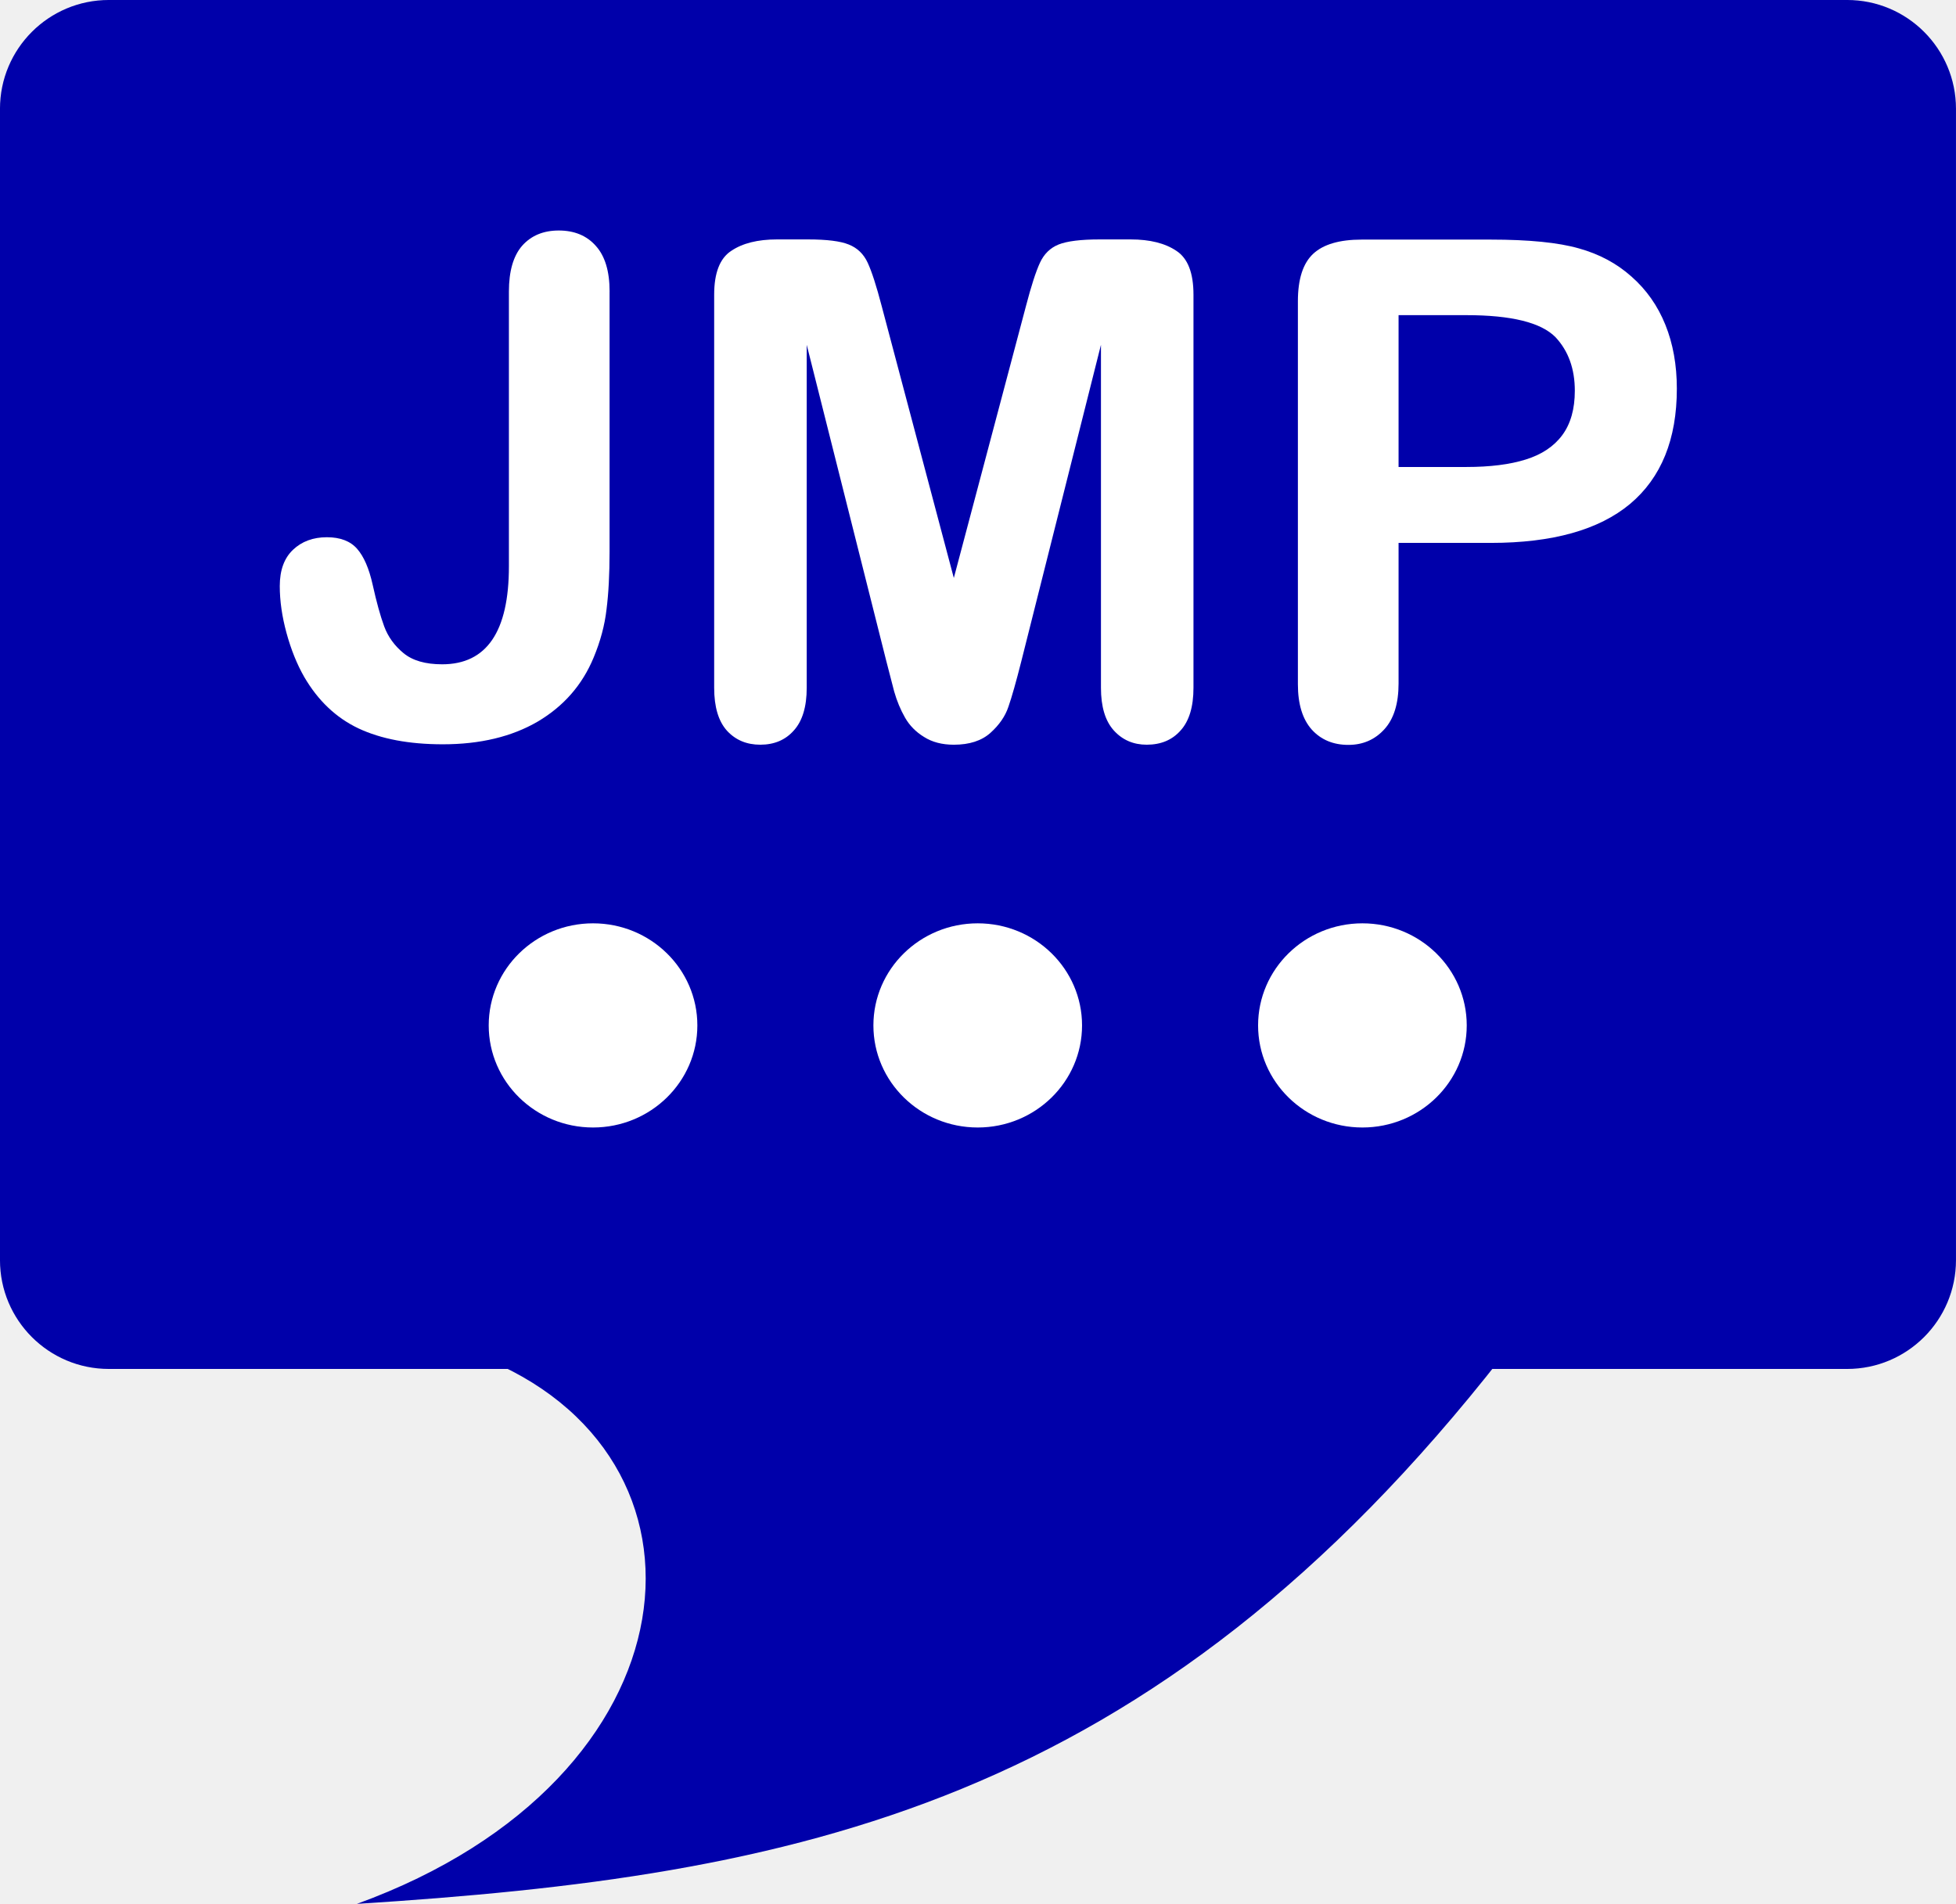
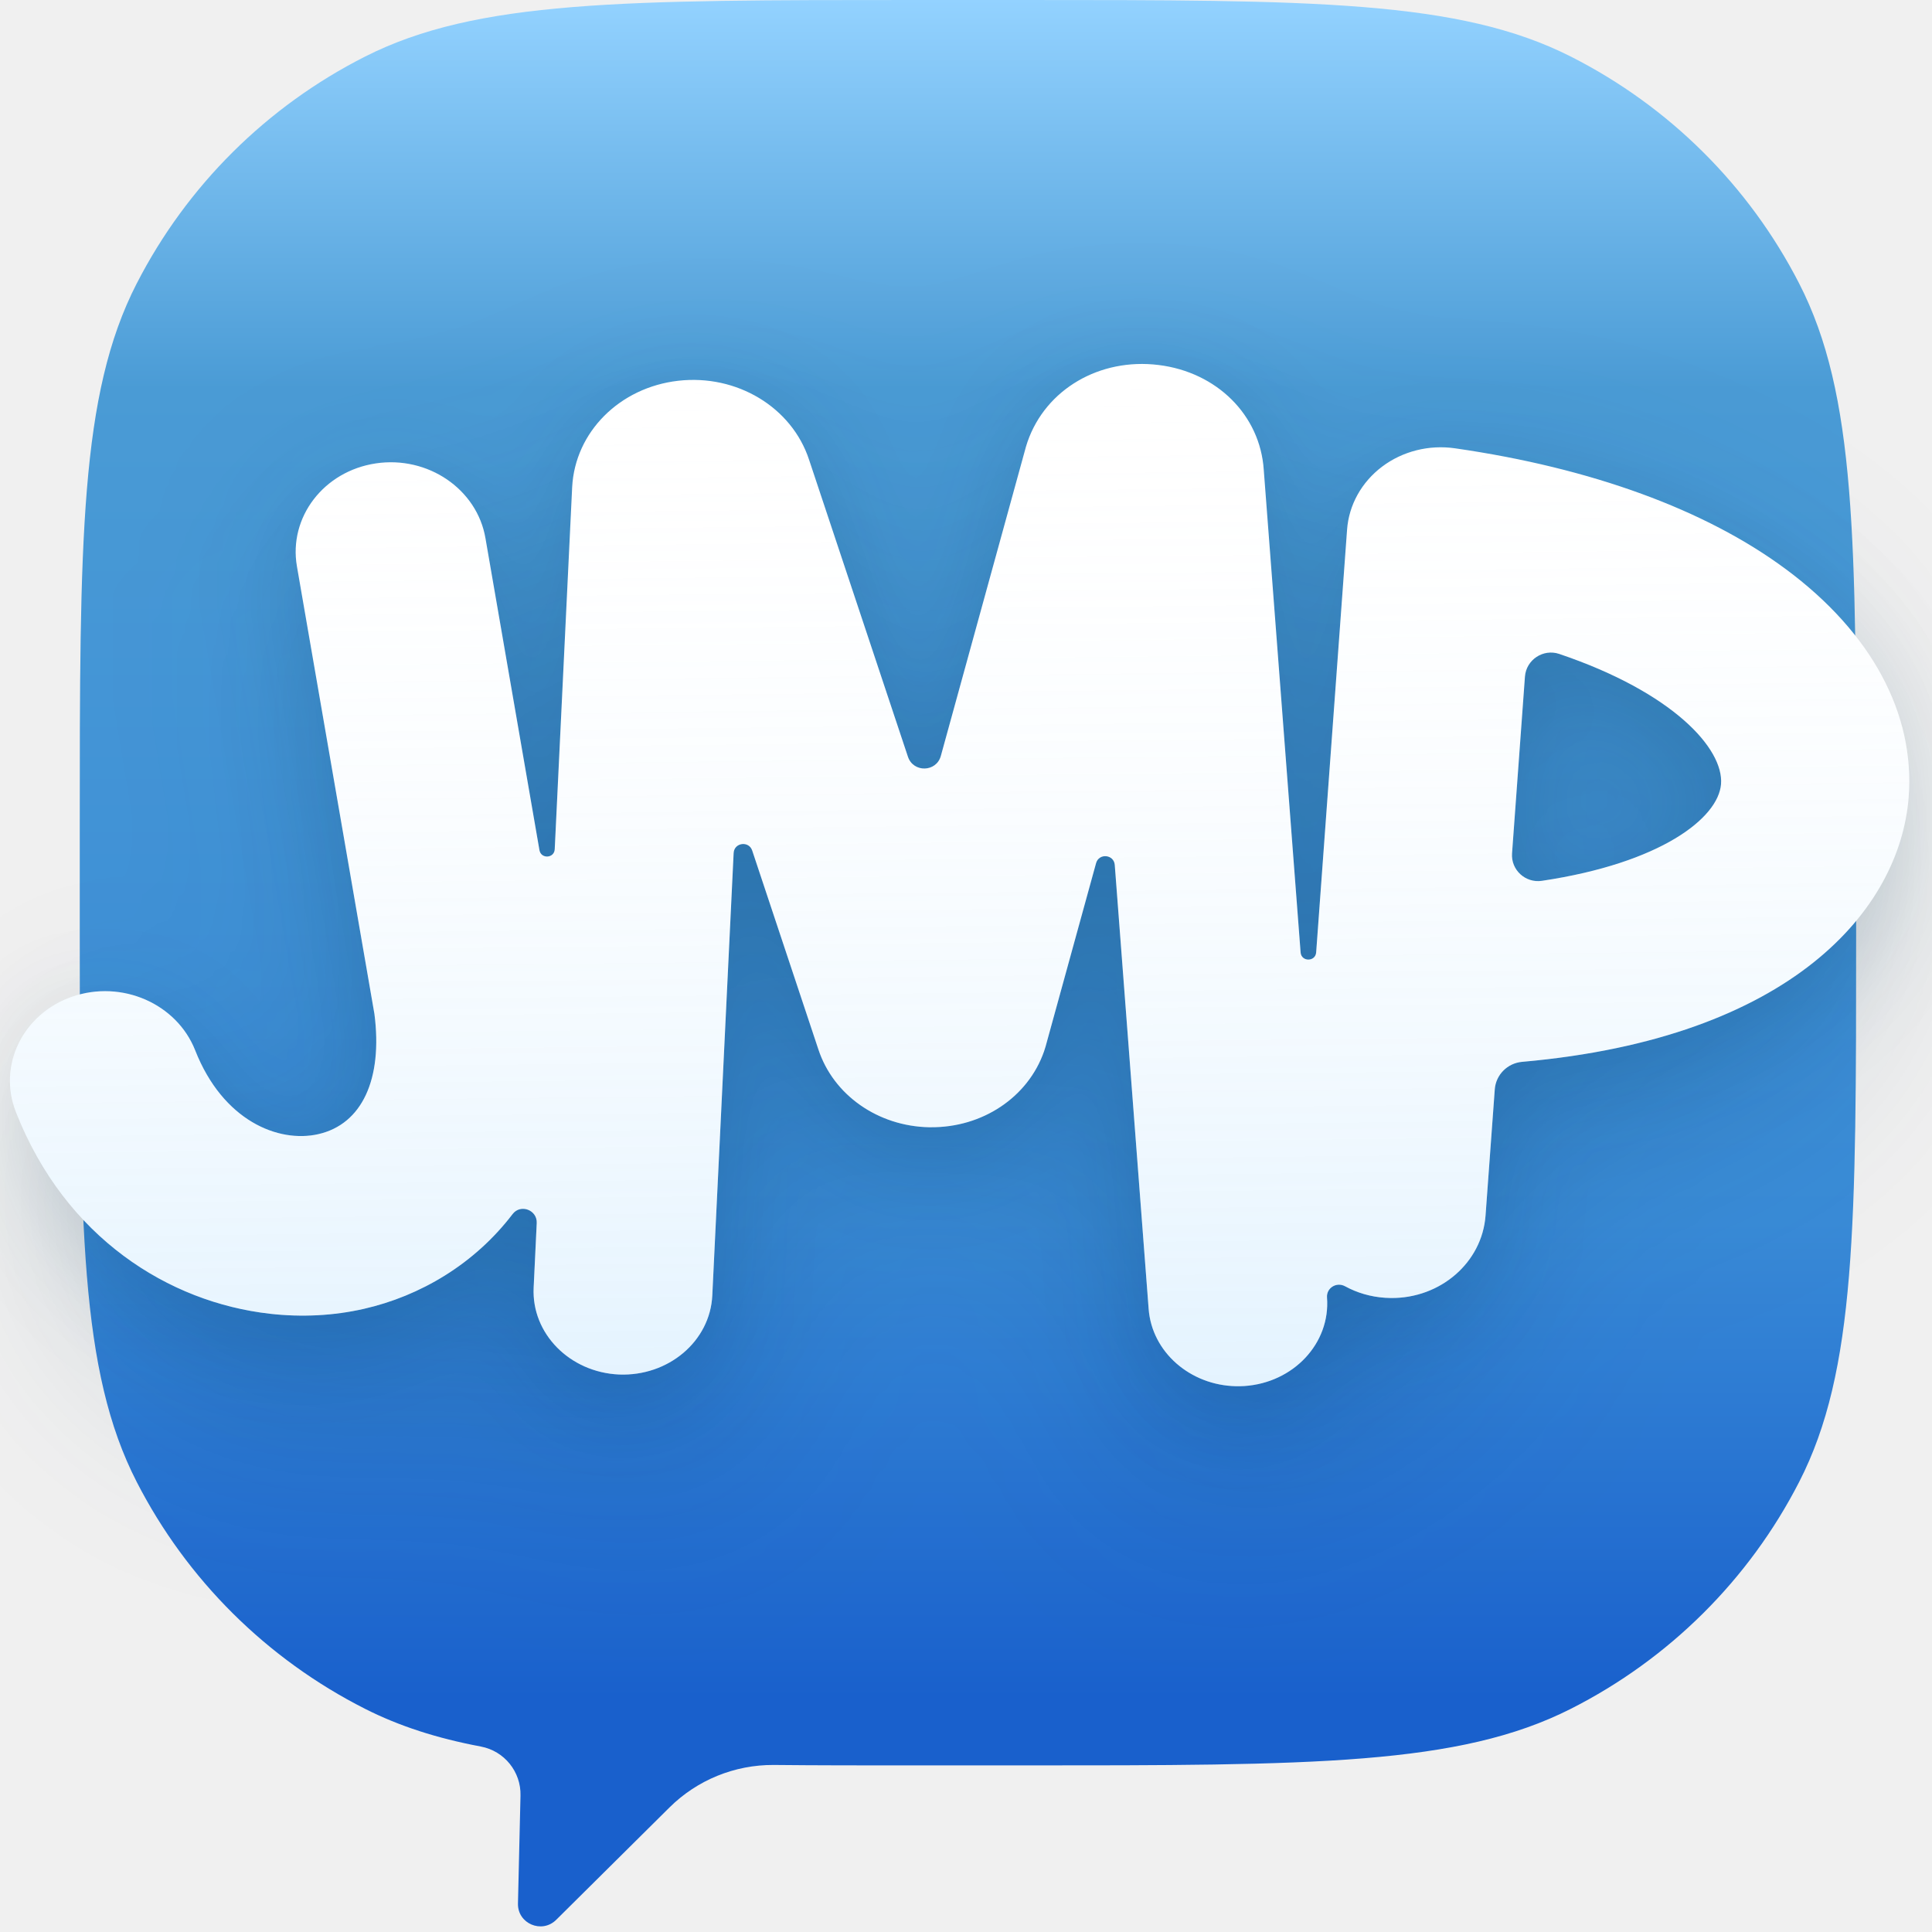
- <svg xmlns="http://www.w3.org/2000/svg" width="45.668mm" height="44.459mm" viewBox="0 0 45.668 44.459" version="1.1" id="svg2016">
-   <defs id="defs2010" />
-   <g id="layer1" transform="translate(-86.7791,-220.3417)">
-     <g transform="matrix(0.2822215,0,0,0.2822215,-3272.728,-535.9265)" id="g2582">
-       <g style="fill:#0000aa" transform="matrix(0.45943,0,0,0.45943,13550.024,2584.319)" id="g3698">
-         <rect x="-3583.2" y="207.6" width="352.21" height="246.55" ry="19.6" id="rect3700" rx="19.6" />
-         <path style="fill-rule:evenodd" d="m -3312.6,451.77 c -63.567,81.368 -127.41,93.7 -206.33,98.72 62.251,-22.615 67.442,-81.185 21.839,-98.682 z" id="path3702" />
-       </g>
-       <g style="fill:#ffffff" id="text3704" transform="translate(15403.124,569.6193)">
-         <path d="m -3448.9,2134.2 v 21.536 q 0,2.804 -0.252,4.767 -0.224,1.963 -1.065,3.982 -1.402,3.393 -4.627,5.3 -3.225,1.879 -7.851,1.879 -4.178,0 -6.982,-1.318 -2.776,-1.318 -4.487,-4.262 -0.897,-1.57 -1.458,-3.617 -0.561,-2.047 -0.561,-3.898 0,-1.963 1.094,-3 1.094,-1.038 2.804,-1.038 1.654,0 2.496,0.953 0.841,0.954 1.29,2.972 0.477,2.159 0.953,3.449 0.477,1.29 1.598,2.215 1.122,0.925 3.197,0.925 5.524,0 5.524,-8.104 v -22.742 q 0,-2.524 1.094,-3.786 1.122,-1.262 3.029,-1.262 1.935,0 3.057,1.262 1.15,1.262 1.15,3.786 z" id="path3777" />
-         <path d="m -3426,2164.8 -6.59,-26.191 v 28.378 q 0,2.356 -1.066,3.533 -1.038,1.178 -2.776,1.178 -1.683,0 -2.748,-1.15 -1.066,-1.178 -1.066,-3.561 v -32.528 q 0,-2.692 1.402,-3.617 1.402,-0.953 3.786,-0.953 h 2.58 q 2.327,0 3.365,0.421 1.066,0.421 1.57,1.514 0.505,1.094 1.15,3.561 l 5.973,22.517 5.973,-22.517 q 0.645,-2.468 1.15,-3.561 0.505,-1.094 1.542,-1.514 1.066,-0.421 3.393,-0.421 h 2.58 q 2.384,0 3.786,0.953 1.402,0.925 1.402,3.617 v 32.528 q 0,2.356 -1.065,3.533 -1.038,1.178 -2.804,1.178 -1.654,0 -2.72,-1.178 -1.065,-1.178 -1.065,-3.533 v -28.378 l -6.59,26.191 q -0.645,2.552 -1.066,3.758 -0.393,1.178 -1.486,2.159 -1.094,0.982 -3.029,0.982 -1.458,0 -2.468,-0.645 -1.01,-0.617 -1.57,-1.598 -0.561,-0.982 -0.897,-2.159 -0.308,-1.206 -0.645,-2.496 z" id="path3779" />
-         <path d="m -3376,2155 h -7.627 v 11.637 q 0,2.496 -1.178,3.786 -1.178,1.29 -2.972,1.29 -1.879,0 -3.029,-1.262 -1.15,-1.29 -1.15,-3.757 v -31.687 q 0,-2.748 1.262,-3.926 1.262,-1.178 4.01,-1.178 h 10.684 q 4.739,0 7.291,0.729 2.524,0.701 4.346,2.327 1.851,1.626 2.804,3.982 0.953,2.355 0.953,5.3 0,6.281 -3.87,9.534 -3.87,3.225 -11.525,3.225 z m -2.019,-18.844 h -5.608 v 12.562 h 5.608 q 2.944,0 4.907,-0.617 1.991,-0.617 3.028,-2.019 1.038,-1.402 1.038,-3.673 0,-2.72 -1.598,-4.431 -1.795,-1.823 -7.375,-1.823 z" id="path3781" />
-       </g>
-       <g style="fill:#ffffff" transform="matrix(0.45943,0,0,0.45943,11840.124,2540.319)" id="g3708">
-         <path d="M 264.16,488.05 A 18.785,18.385 0 0 1 245.375,506.435 18.785,18.385 0 0 1 226.59,488.05 18.785,18.385 0 0 1 245.375,469.665 18.785,18.385 0 0 1 264.16,488.05 Z" id="ellipse3710" />
-         <path d="M 333.43,488.05 A 18.785,18.385 0 0 1 314.645,506.435 18.785,18.385 0 0 1 295.86,488.05 18.785,18.385 0 0 1 314.645,469.665 18.785,18.385 0 0 1 333.43,488.05 Z" id="ellipse3712" />
-         <path d="M 402.7,488.05 A 18.785,18.385 0 0 1 383.915,506.435 18.785,18.385 0 0 1 365.13,488.05 18.785,18.385 0 0 1 383.915,469.665 18.785,18.385 0 0 1 402.7,488.05 Z" id="ellipse3714" />
-       </g>
+ <svg xmlns="http://www.w3.org/2000/svg" width="109" height="109" viewBox="0 0 109 109" fill="none" version="1.1" id="svg2053">
+   <g id="g36" transform="translate(0.5596384)">
+     <path fill-rule="evenodd" clip-rule="evenodd" d="m 7.153,15.995 c -3.213,6.265 -3.213,14.471 -3.213,30.876 V 52.73 c 0,16.405 0,24.612 3.213,30.876 2.826,5.512 7.335,9.994 12.881,12.802 1.937,0.979 4.055,1.661 6.54,2.13 1.322,0.251 2.265,1.423 2.232,2.762 l -0.143,6.098 c -0.025,1.13 1.347,1.715 2.156,0.916 l 6.396,-6.344 c 1.558,-1.544 3.672,-2.407 5.874,-2.394 2.438,0.025 5.095,0.025 8.013,0.025 h 5.895 c 16.507,0 24.764,0 31.068,-3.193 5.546,-2.808 10.056,-7.29 12.882,-12.802 3.213,-6.265 3.213,-14.472 3.213,-30.876 v -5.859 c 0,-16.405 0,-24.611 -3.213,-30.876 C 98.121,10.483 93.611,6.001 88.066,3.193 81.762,0 73.504,0 56.998,0 h -5.895 c -16.507,0 -24.764,0 -31.068,3.193 -5.546,2.808 -10.056,7.29 -12.881,12.802 z" fill="url(#paint0_linear)" id="path2009" style="fill:url(#paint0_linear)" />
+     <g filter="url(#filter0_f)" id="g2013" transform="translate(-10.42761,-11)">
+       <path d="m 108.871,47.787 c -4.309,-3.356 -10.474,-5.725 -17.819,-6.839 -1.401,-0.213 -2.825,0.162 -3.932,1.036 -1.103,0.875 -1.787,2.163 -1.883,3.561 L 83.584,69.462 c -0.039,0.542 -0.799,0.543 -0.838,0.001 L 80.746,42.157 c -0.196,-3.086 -2.522,-5.523 -5.672,-5.931 -3.172,-0.411 -6.072,1.369 -7.057,4.332 -0.032,0.093 -0.061,0.19 -0.086,0.283 l -4.578,17.496 c -0.242,0.924 -1.481,0.956 -1.772,0.046 L 56.244,41.577 c -0.93,-2.97 -3.895,-4.851 -7.055,-4.473 -3.156,0.378 -5.559,2.9 -5.711,6.013 l -0.93,20.487 c -0.024,0.519 -0.74,0.561 -0.823,0.051 L 38.806,46 c -0.456,-2.774 -3.107,-4.669 -5.91,-4.229 -2.807,0.44 -4.708,3.046 -4.248,5.823 l 4.189,25.325 c 0.455,3.699 -0.671,6.238 -3.021,6.797 -2.15,0.51 -5.142,-0.758 -6.639,-4.748 -0.997,-2.644 -3.96,-4.002 -6.624,-3.038 -2.664,0.965 -4.024,3.89 -3.034,6.527 2.677,7.132 8.254,10.768 13.691,11.419 1.734,0.206 3.454,0.11 5.06,-0.274 3.045,-0.725 5.96,-2.529 8.018,-5.36 0.428,-0.589 1.333,-0.231 1.3,0.509 l -0.165,3.659 c -0.117,2.59 1.943,4.786 4.6,4.913 2.661,0.115 4.909,-1.879 5.026,-4.469 l 1.137,-25.029 c 0.027,-0.592 0.82,-0.705 1,-0.142 l 3.571,11.248 c 0.81,2.588 3.211,4.355 5.979,4.414 0.022,-2e-4 0.044,-5e-4 0.063,-6e-4 2.801,0.028 5.256,-1.693 6.119,-4.284 0.032,-0.093 0.057,-0.19 0.086,-0.283 l 2.715,-10.37 c 0.153,-0.578 0.963,-0.498 1.006,0.102 l 1.839,25.122 c 0.178,2.444 2.246,4.322 4.713,4.374 0.145,0.002 0.289,8e-4 0.438,-0.009 2.654,-0.179 4.651,-2.418 4.46,-5.005 -0.039,-0.545 0.513,-0.899 0.972,-0.637 0.642,0.369 1.375,0.601 2.166,0.654 0.1,0.007 0.204,0.009 0.304,0.012 2.663,0.03 4.912,-1.999 5.098,-4.66 l 0.494,-7.142 c 0.058,-0.825 0.681,-1.482 1.471,-1.556 14.541,-1.335 20.349,-8.626 20.823,-14.944 0.349,-4.737 -2.003,-9.325 -6.634,-12.93 z m -13.127,17.633 c -0.889,0.137 -1.672,-0.621 -1.608,-1.554 l 0.69,-10 c 0.068,-0.953 0.981,-1.589 1.848,-1.281 6.126,2.176 8.871,5.359 8.722,7.369 -0.142,1.921 -3.242,4.466 -9.652,5.467 z" fill="#013255" fill-opacity="0.2" id="path2011" />
    </g>
+     <g filter="url(#filter1_f)" id="g2017" transform="translate(-10.42761,-11)">
+       <path d="m 110.482,44.683 c -4.503,-3.354 -10.947,-5.72 -18.625,-6.831 -1.464,-0.213 -2.953,0.163 -4.111,1.038 -1.154,0.875 -1.869,2.164 -1.97,3.562 l -1.74,23.917 c -0.041,0.542 -0.836,0.543 -0.876,0.002 L 81.082,39.066 c -0.204,-3.086 -2.634,-5.522 -5.927,-5.928 -3.316,-0.41 -6.349,1.372 -7.38,4.336 -0.034,0.093 -0.064,0.19 -0.09,0.283 l -4.795,17.498 c -0.254,0.924 -1.549,0.957 -1.853,0.047 L 55.466,38.498 c -0.97,-2.97 -4.07,-4.849 -7.373,-4.469 -3.3,0.38 -5.813,2.902 -5.973,6.016 l -0.982,20.488 c -0.025,0.519 -0.773,0.562 -0.86,0.052 L 37.233,42.929 c -0.476,-2.774 -3.246,-4.668 -6.176,-4.227 -2.935,0.441 -4.923,3.048 -4.443,5.825 l 4.367,25.323 c 0.474,3.699 -0.705,6.239 -3.161,6.799 -2.248,0.511 -5.375,-0.756 -6.938,-4.745 -1.041,-2.644 -4.138,-4 -6.924,-3.034 -2.786,0.966 -4.208,3.892 -3.176,6.528 2.795,7.13 8.624,10.764 14.308,11.412 1.813,0.205 3.611,0.109 5.29,-0.277 3.184,-0.727 6.232,-2.531 8.384,-5.364 0.447,-0.589 1.394,-0.232 1.359,0.508 L 39.95,85.338 c -0.123,2.591 2.029,4.785 4.807,4.911 2.782,0.114 5.133,-1.881 5.257,-4.472 l 1.201,-25.03 c 0.029,-0.592 0.857,-0.706 1.046,-0.143 l 3.727,11.246 c 0.846,2.588 3.355,4.353 6.248,4.412 0.023,-2e-4 0.046,-5e-4 0.066,-7e-4 2.928,0.027 5.496,-1.695 6.399,-4.287 0.034,-0.093 0.06,-0.19 0.09,-0.283 l 2.843,-10.371 c 0.161,-0.578 1.007,-0.498 1.052,0.101 l 1.91,25.121 c 0.185,2.444 2.346,4.321 4.925,4.371 0.151,0.002 0.302,7e-4 0.458,-0.009 2.775,-0.18 4.864,-2.42 4.666,-5.007 -0.041,-0.545 0.537,-0.9 1.017,-0.638 0.671,0.368 1.437,0.6 2.264,0.653 0.105,0.007 0.213,0.009 0.318,0.012 2.785,0.029 5.136,-2.001 5.332,-4.662 l 0.52,-7.142 c 0.061,-0.825 0.713,-1.482 1.538,-1.557 15.202,-1.342 21.278,-8.636 21.776,-14.954 0.368,-4.737 -2.089,-9.325 -6.929,-12.927 z M 96.75,62.322 c -0.929,0.138 -1.748,-0.62 -1.68,-1.554 L 95.796,50.768 c 0.071,-0.953 1.026,-1.59 1.933,-1.282 6.402,2.173 9.271,5.355 9.115,7.365 -0.15,1.921 -3.392,4.467 -10.094,5.471 z" fill="#013255" fill-opacity="0.15" id="path2015" />
+     </g>
+     <path d="m 100.183,32.104 c -4.51,-3.345 -10.963,-5.704 -18.652,-6.811 -1.466,-0.212 -2.958,0.163 -4.117,1.036 -1.156,0.873 -1.872,2.158 -1.974,3.552 l -1.744,23.851 c -0.041,0.541 -0.837,0.541 -0.878,0.002 l -2.079,-27.23 c -0.204,-3.078 -2.638,-5.507 -5.935,-5.912 -3.321,-0.409 -6.358,1.368 -7.39,4.324 -0.034,0.093 -0.064,0.19 -0.09,0.283 l -4.803,17.45 c -0.254,0.921 -1.551,0.954 -1.856,0.047 l -5.578,-16.757 c -0.972,-2.962 -4.075,-4.835 -7.384,-4.457 -3.305,0.379 -5.821,2.895 -5.982,6 l -0.984,20.431 c -0.025,0.517 -0.774,0.56 -0.862,0.052 l -3.047,-17.606 c -0.476,-2.766 -3.25,-4.655 -6.185,-4.215 -2.939,0.44 -4.93,3.04 -4.45,5.81 l 4.372,25.253 c 0.475,3.689 -0.706,6.221 -3.166,6.78 -2.251,0.51 -5.383,-0.753 -6.948,-4.731 -1.042,-2.637 -4.144,-3.989 -6.933,-3.026 -2.79,0.964 -4.215,3.881 -3.18,6.51 2.799,7.111 8.636,10.734 14.328,11.38 1.816,0.205 3.617,0.108 5.298,-0.276 3.188,-0.725 6.241,-2.525 8.397,-5.35 0.448,-0.588 1.395,-0.231 1.361,0.507 l -0.174,3.649 c -0.124,2.583 2.032,4.772 4.814,4.897 2.786,0.113 5.141,-1.876 5.265,-4.46 l 1.204,-24.961 c 0.029,-0.591 0.858,-0.704 1.047,-0.142 l 3.732,11.215 c 0.847,2.581 3.359,4.341 6.257,4.399 0.023,-3e-4 0.047,-5e-4 0.066,-7e-4 2.932,0.027 5.504,-1.691 6.408,-4.275 0.034,-0.093 0.06,-0.19 0.09,-0.283 l 2.848,-10.343 c 0.161,-0.577 1.008,-0.497 1.054,0.101 l 1.912,25.051 c 0.185,2.437 2.349,4.309 4.932,4.359 0.151,0.002 0.303,7e-4 0.458,-0.009 2.779,-0.18 4.871,-2.414 4.673,-4.994 -0.041,-0.544 0.538,-0.897 1.018,-0.636 0.672,0.367 1.439,0.598 2.267,0.651 0.105,0.007 0.214,0.009 0.319,0.012 2.789,0.028 5.144,-1.996 5.34,-4.65 l 0.521,-7.122 c 0.061,-0.823 0.714,-1.478 1.541,-1.552 15.224,-1.339 21.309,-8.613 21.808,-14.913 0.369,-4.724 -2.092,-9.299 -6.938,-12.891 z M 86.43,49.695 c -0.931,0.137 -1.75,-0.618 -1.683,-1.549 l 0.728,-9.973 c 0.071,-0.95 1.028,-1.586 1.936,-1.279 6.412,2.167 9.284,5.34 9.127,7.344 -0.15,1.916 -3.396,4.455 -10.108,5.457 z" fill="#ffffff" id="path2019" />
+     <path d="m 100.182,32.104 c -4.509,-3.345 -10.962,-5.704 -18.651,-6.811 -1.466,-0.212 -2.958,0.163 -4.117,1.036 -1.156,0.873 -1.872,2.158 -1.973,3.552 l -1.744,23.851 c -0.041,0.541 -0.837,0.541 -0.878,0.002 l -2.079,-27.23 c -0.204,-3.078 -2.638,-5.507 -5.935,-5.912 -3.321,-0.409 -6.358,1.368 -7.391,4.324 -0.034,0.093 -0.064,0.19 -0.09,0.283 l -4.803,17.45 c -0.254,0.921 -1.551,0.954 -1.856,0.047 l -5.578,-16.757 c -0.972,-2.962 -4.075,-4.835 -7.384,-4.457 -3.305,0.379 -5.821,2.895 -5.982,6 l -0.984,20.431 c -0.025,0.517 -0.775,0.56 -0.862,0.052 l -3.047,-17.606 c -0.476,-2.766 -3.25,-4.655 -6.185,-4.215 -2.939,0.44 -4.931,3.04 -4.45,5.81 l 4.372,25.253 c 0.475,3.689 -0.706,6.221 -3.166,6.78 -2.251,0.51 -5.383,-0.753 -6.948,-4.731 -1.042,-2.637 -4.144,-3.989 -6.933,-3.026 -2.79,0.964 -4.215,3.881 -3.181,6.51 2.799,7.111 8.636,10.734 14.328,11.38 1.816,0.205 3.617,0.108 5.298,-0.276 3.188,-0.725 6.241,-2.525 8.397,-5.35 0.448,-0.588 1.396,-0.231 1.361,0.507 l -0.174,3.649 c -0.124,2.583 2.032,4.772 4.814,4.897 2.786,0.113 5.141,-1.876 5.265,-4.46 l 1.204,-24.961 c 0.029,-0.591 0.859,-0.704 1.047,-0.142 l 3.732,11.215 c 0.847,2.581 3.359,4.341 6.257,4.399 0.023,-3e-4 0.047,-5e-4 0.066,-7e-4 2.932,0.027 5.504,-1.691 6.409,-4.275 0.034,-0.093 0.06,-0.19 0.09,-0.283 l 2.848,-10.343 c 0.161,-0.577 1.008,-0.497 1.054,0.101 l 1.912,25.051 c 0.185,2.437 2.349,4.309 4.932,4.359 0.151,0.002 0.303,7e-4 0.458,-0.009 2.779,-0.18 4.871,-2.414 4.673,-4.994 -0.041,-0.544 0.538,-0.897 1.018,-0.636 0.672,0.367 1.44,0.598 2.267,0.651 0.105,0.007 0.214,0.009 0.319,0.012 2.789,0.028 5.144,-1.996 5.34,-4.65 l 0.521,-7.122 c 0.061,-0.823 0.714,-1.478 1.541,-1.552 15.225,-1.339 21.31,-8.613 21.809,-14.913 0.369,-4.724 -2.092,-9.299 -6.939,-12.891 z M 86.43,49.695 c -0.93,0.137 -1.75,-0.618 -1.683,-1.549 l 0.728,-9.973 c 0.071,-0.95 1.028,-1.586 1.936,-1.279 6.411,2.167 9.284,5.34 9.127,7.344 -0.15,1.916 -3.397,4.455 -10.108,5.457 z" fill="url(#paint1_linear)" id="path2021" style="fill:url(#paint1_linear)" />
  </g>
+   <defs id="defs2051">
+     <filter id="filter0_f" x="0.876" y="23.846" width="126.984" height="82.478" filterUnits="userSpaceOnUse" color-interpolation-filters="sRGB">
+       <feFlood flood-opacity="0" result="BackgroundImageFix" id="feFlood2023" />
+       <feBlend mode="normal" in="SourceGraphic" in2="BackgroundImageFix" result="shape" id="feBlend2025" />
+       <feGaussianBlur stdDeviation="6.16" result="effect1_foregroundBlur" id="feGaussianBlur2027" />
+     </filter>
+     <filter id="filter1_f" x="4.901" y="27.535" width="118.09" height="68.923" filterUnits="userSpaceOnUse" color-interpolation-filters="sRGB">
+       <feFlood flood-opacity="0" result="BackgroundImageFix" id="feFlood2030" />
+       <feBlend mode="normal" in="SourceGraphic" in2="BackgroundImageFix" result="shape" id="feBlend2032" />
+       <feGaussianBlur stdDeviation="2.772" result="effect1_foregroundBlur" id="feGaussianBlur2034" />
+     </filter>
+     <linearGradient id="paint0_linear" x1="64.478" y1="11" x2="64.478" y2="106.835" gradientUnits="userSpaceOnUse" gradientTransform="translate(-10.42761,-11)">
+       <stop stop-color="#93D2FF" id="stop2037" />
+       <stop offset="0.229" stop-color="#4A9BD5" id="stop2039" />
+       <stop offset="0.719" stop-color="#398BD7" id="stop2041" />
+       <stop offset="1" stop-color="#1960CC" id="stop2043" />
+     </linearGradient>
+     <linearGradient id="paint1_linear" x1="63.664" y1="31.646" x2="64.277" y2="89.372" gradientUnits="userSpaceOnUse" gradientTransform="translate(-10.42761,-11)">
+       <stop stop-color="white" stop-opacity="0" id="stop2046" />
+       <stop offset="1" stop-color="#8DCDFC" stop-opacity="0.24" id="stop2048" />
+     </linearGradient>
+   </defs>
</svg>
